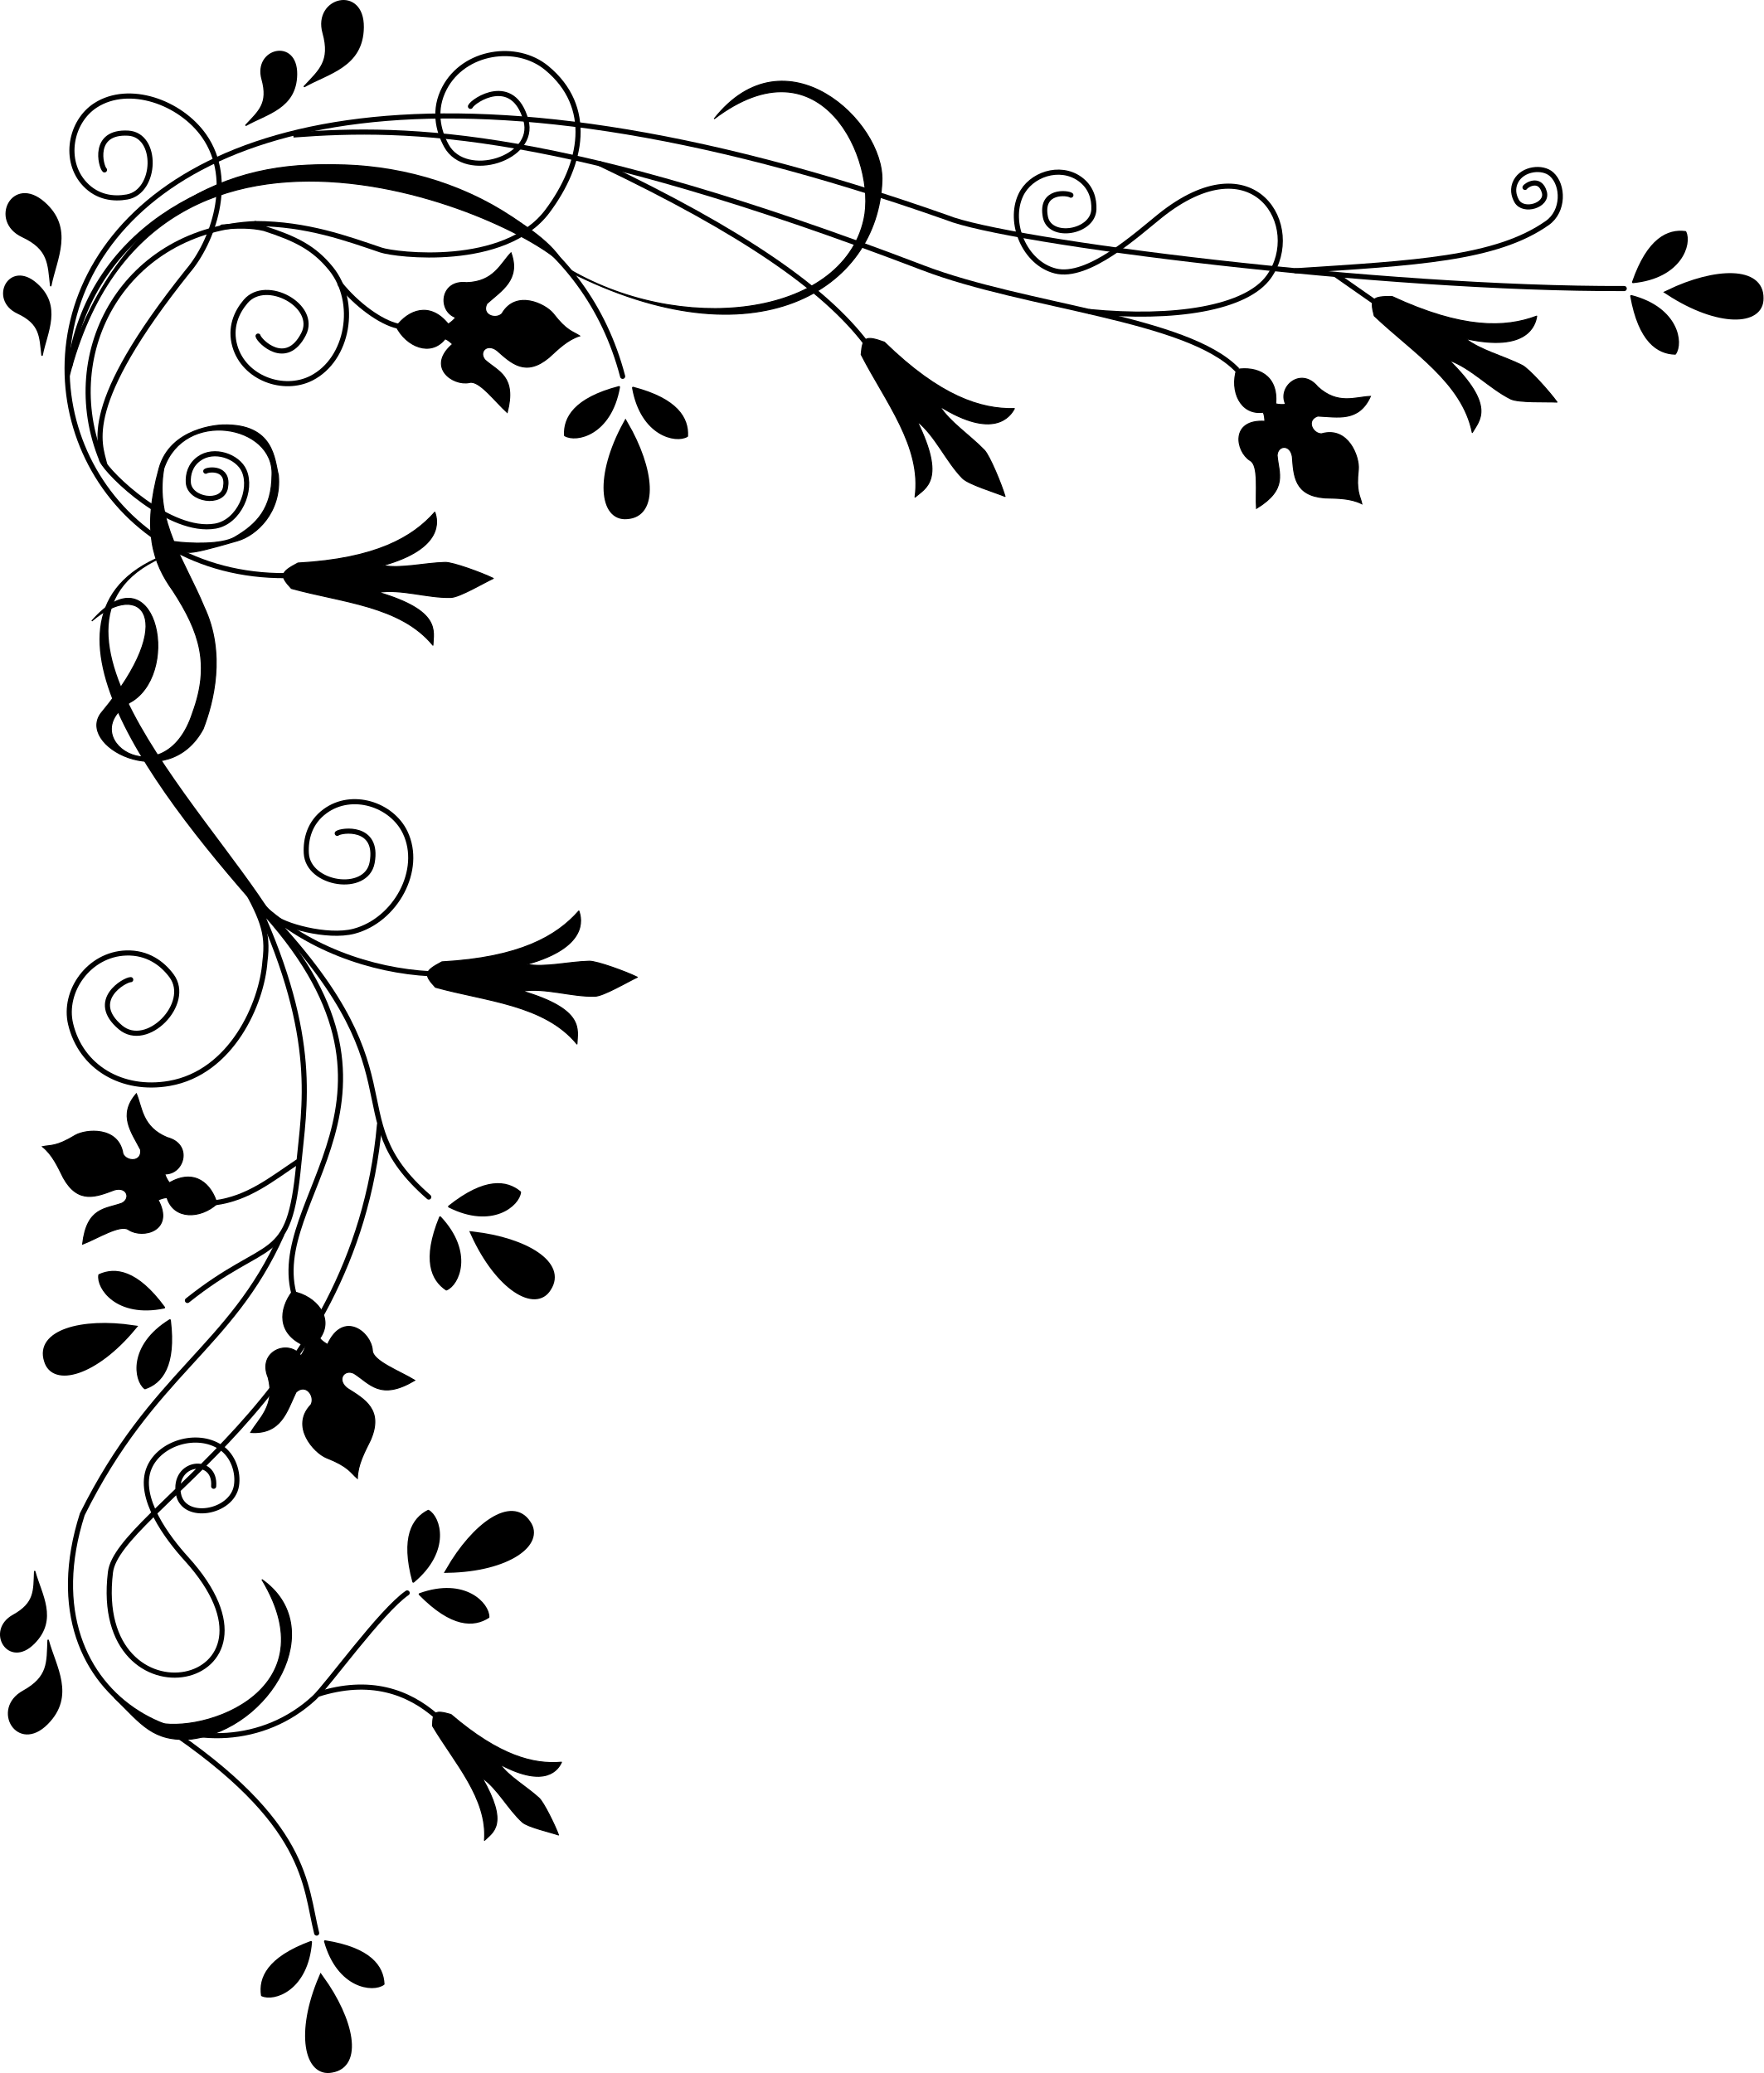
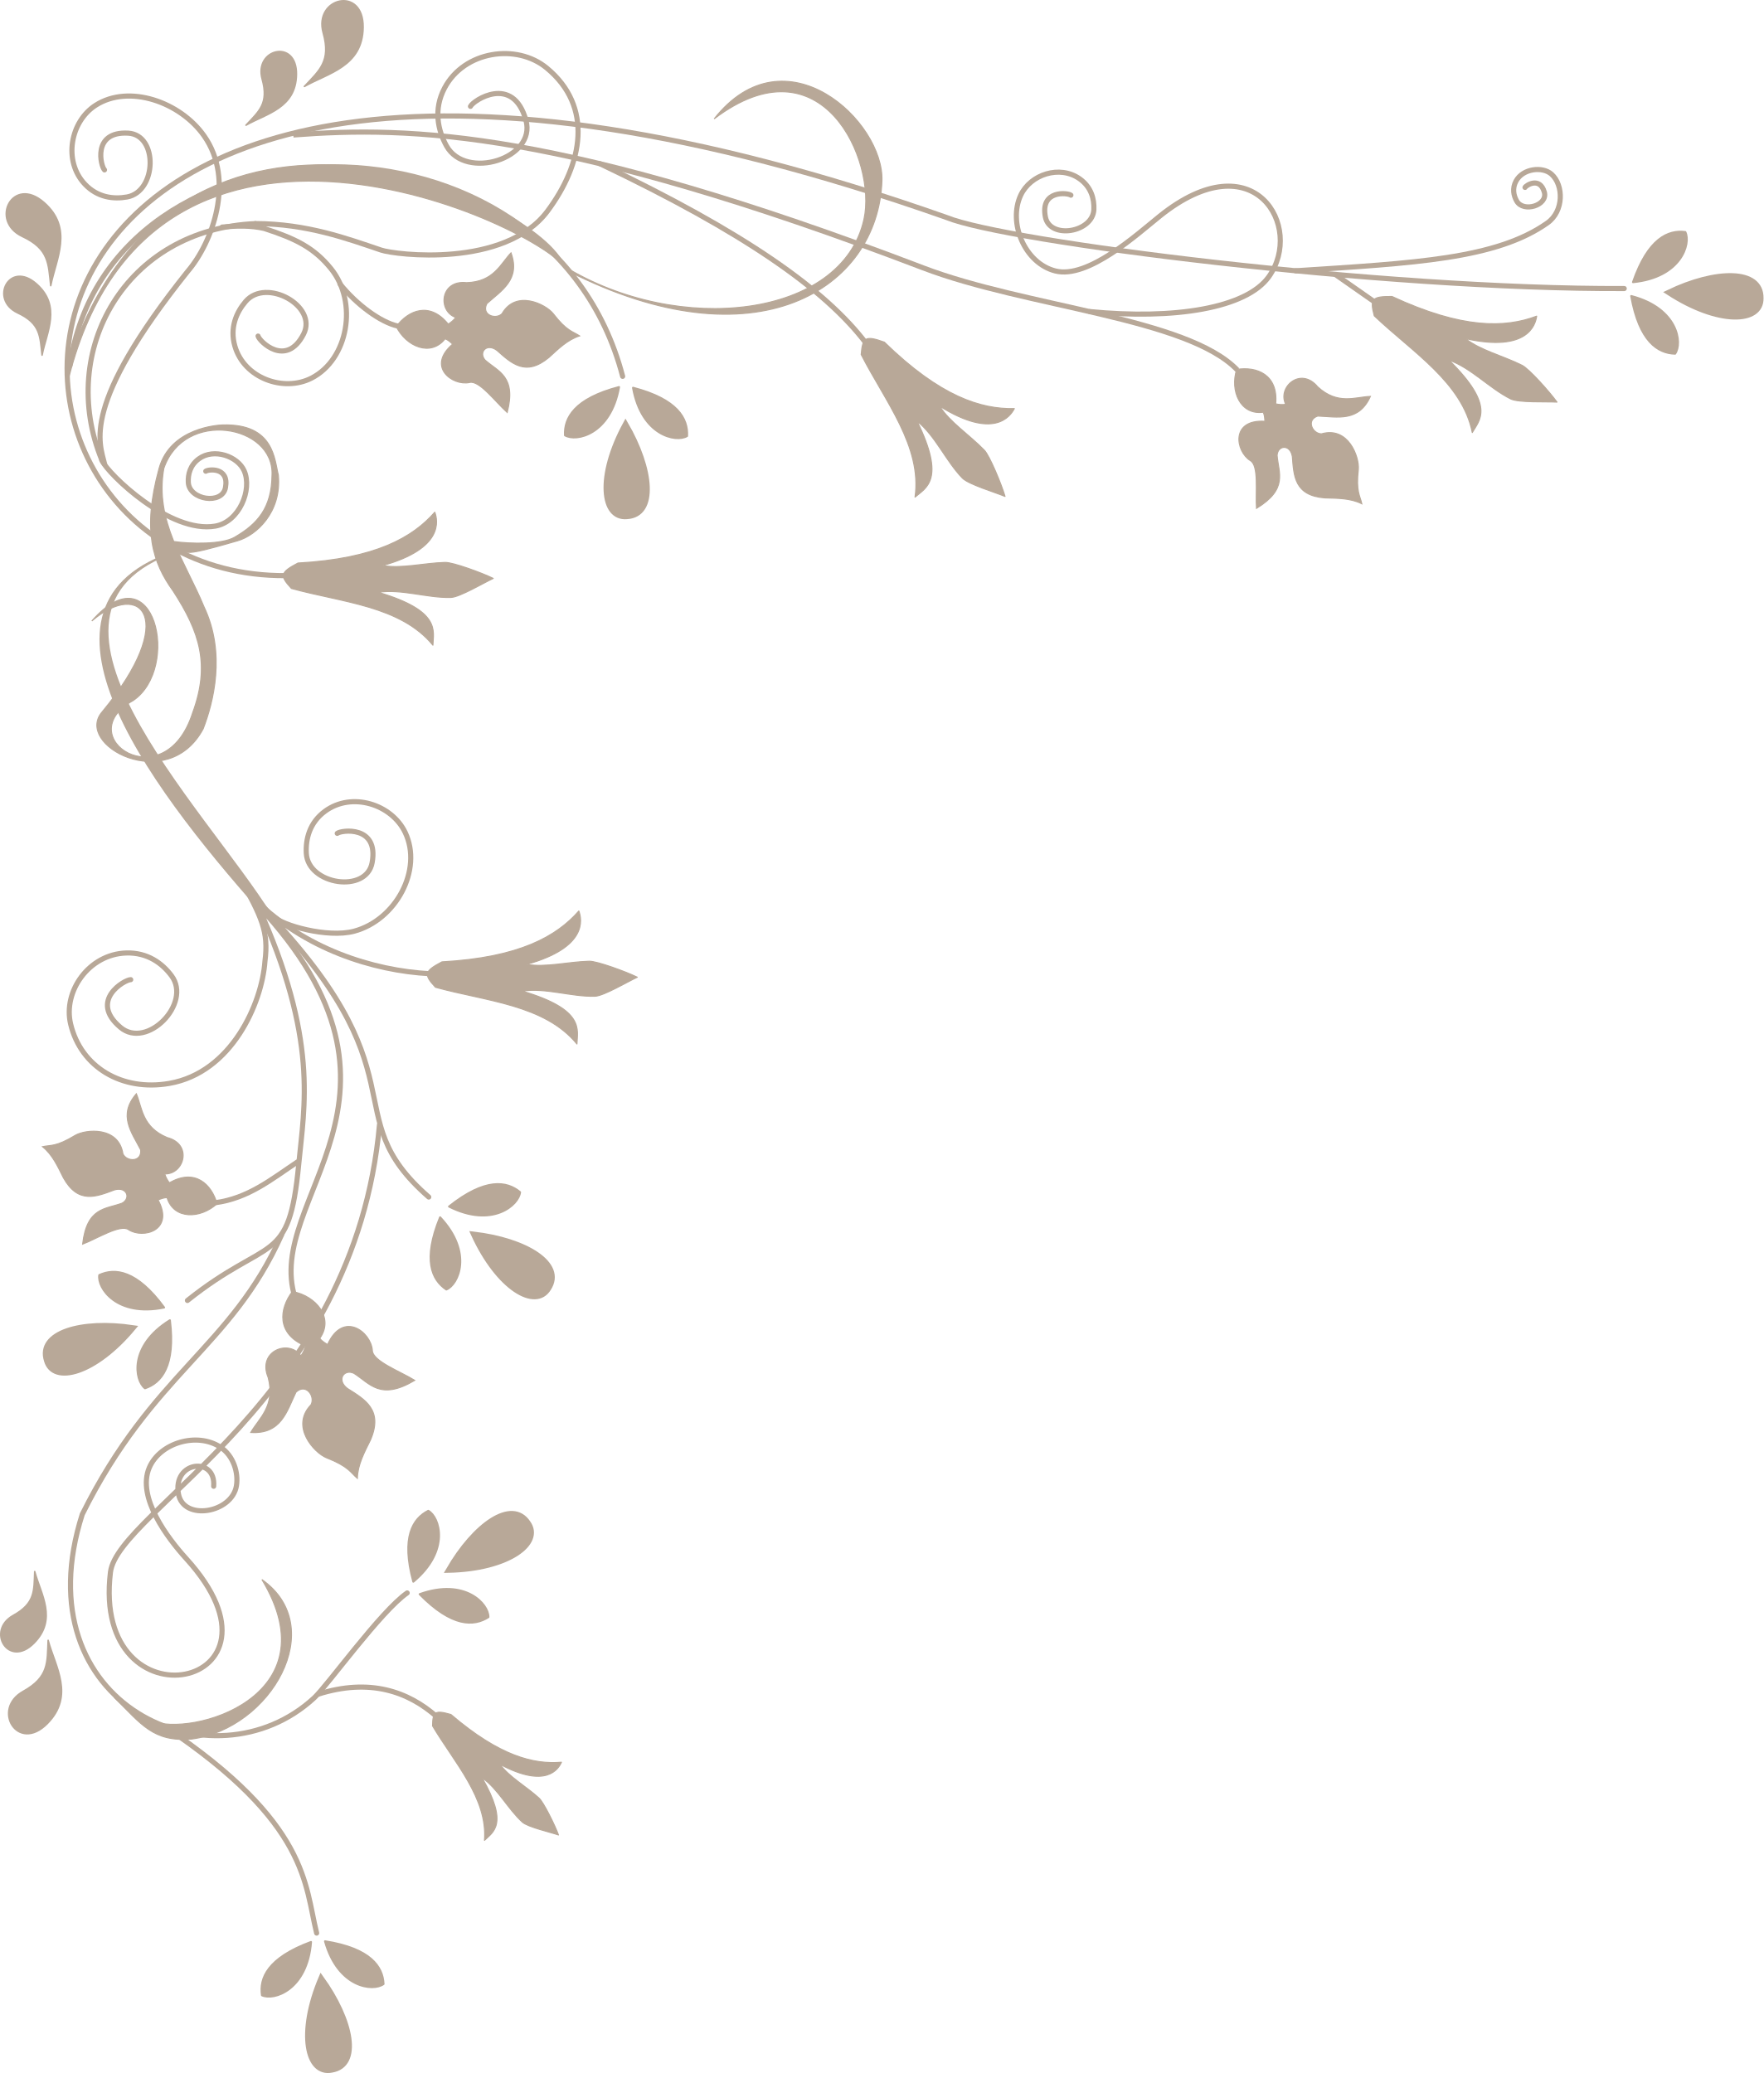
<svg xmlns="http://www.w3.org/2000/svg" id="svg3262" viewBox="0 0 344.33 404.82" version="1.1">
-   <path id="path3272" style="stroke-linejoin:round;stroke:#000000;stroke-linecap:round;stroke-width:0.3;fill:#000000" d="m48.031 24.443c2.533-2.717 4.482-4.219 3.159-8.982-1.647-5.931 6.784-7.992 6.69-0.929-0.087 6.569-5.836 7.646-9.85 9.912z" />
-   <path id="path4042" d="m59.431 16.883c2.949-3.162 5.216-4.909 3.677-10.45-1.916-6.9 7.896-9.298 7.787-1.081-0.101 7.642-6.793 8.895-11.464 11.531z" style="stroke-linejoin:round;stroke:#000000;stroke-linecap:round;stroke-width:0.3;fill:#000000" />
-   <path id="path4046" style="stroke-linejoin:round;stroke:#000000;stroke-linecap:round;stroke-width:1px;fill:none" d="m20.402 33.178c-0.702-0.658-2.503-7.573 4.626-7.176 5.905 0.329 5.592 11.415-0.215 12.463-2.638 0.476-5.771 0.11-8.23-2.489-4.305-4.551-2.825-12.26 2.086-15.414 6.532-4.196 16.543-0.63 21.178 5.964 6.108 8.69 1.614 20.844-3.183 26.446-20.985 26.257-17.217 33.502-16.234 37.655" />
-   <path id="path4051" d="m91.86 20.771c0.518-1.151 8.317-6.315 10.83 2.712 2.081 7.477-11.77 11.779-15.513 5.007-1.7-3.076-2.569-7.124-0.388-11.28 3.818-7.275 14.06-8.796 19.955-3.932 9.173 7.568 7.051 18.713 0.143 27.964-8.334 11.156-29.674 8.548-32.495 7.587-6.526-2.202-14.424-5.141-24.51-5.169" style="stroke-linejoin:round;stroke:#000000;stroke-linecap:round;stroke-width:1px;fill:none" />
-   <path id="path4053" style="stroke-linejoin:round;stroke:#000000;stroke-linecap:round;stroke-width:1px;fill:none" d="m50.388 65.631c0.22 0.98 5.481 6.251 8.884-0.384 2.819-5.496-7.301-11.062-11.305-6.381-1.819 2.126-3.143 5.143-2.106 8.731 1.816 6.281 9.519 9.014 14.943 6.252 7.215-3.674 9.114-14.824 3.834-21.367-3.343-4.142-6.964-5.884-13.038-7.861-2.607-0.607-5.33-0.537-8.225-0.279" />
-   <path id="path4055" d="m65.847 162.74c0.772-0.643 8.154-1.619 6.812 5.716-1.111 6.076-12.528 4.326-12.853-1.825-0.147-2.794 0.64-5.994 3.648-8.208 5.266-3.875 13.04-1.351 15.659 4.143 3.484 7.308-1.848 17.122-9.974 19.282-5.247 1.395-14.178-1.205-15.624-2.822-1.881-1.103-4.257-4.932-6.386-7.398" style="stroke-linejoin:round;stroke:#000000;stroke-linecap:round;stroke-width:1px;fill:none" />
-   <path id="path4057" style="stroke-linejoin:round;stroke:#000000;stroke-linecap:round;stroke-width:1px;fill:none" d="m25.522 191.31c-1.121-0.028-8.261 4.05-2.005 9.317 5.181 4.363 13.965-4.679 9.988-10.057-1.806-2.443-4.711-4.607-8.878-4.469-7.295 0.24-12.352 7.516-10.84 13.865 2.011 8.445 10.028 13.206 19.264 11.604 12.171-2.112 18.1-15.648 18.679-23.848 0.754-5.824-0.651-8.647-4.978-16.472" />
-   <path id="path4059" d="m209.09 38.115c-0.575-0.463-6.03-1.106-4.98 4.251 0.87 4.438 9.28 3.045 9.469-1.461 0.086-2.047-0.521-4.382-2.759-5.974-3.917-2.786-9.634-0.862-11.522 3.186-2.511 5.385 0.761 13.283 6.762 14.798 6.391 1.614 16.018-7.206 20.428-10.742 18.445-14.787 28.17 2.138 21.26 11.854-4.394 6.178-18.453 8.427-34.978 6.816" style="stroke-linejoin:round;stroke:#000000;stroke-linecap:round;stroke-width:1px;fill:none" />
-   <path id="path4061" style="stroke-linejoin:round;stroke:#000000;stroke-linecap:round;stroke-width:1px;fill:none" d="m297.76 36.6c0.181-0.395 2.898-2.168 3.773 0.931 0.725 2.567-4.101 4.045-5.405 1.72-0.592-1.056-0.895-2.446-0.135-3.873 1.33-2.498 5.198-2.929 6.952-1.35 2.366 2.13 2.43 7.218-0.826 9.515-9.997 7.053-25.901 7.821-49.152 9.336" />
-   <path id="path4063" style="stroke-linejoin:round;stroke:#000000;stroke-linecap:round;stroke-width:1px;fill:none" d="m40.176 92.019c0.436-0.361 4.604-0.908 3.846 3.207-0.627 3.408-7.074 2.427-7.257-1.024-0.083-1.567 0.361-3.362 2.059-4.604 2.973-2.174 7.608-0.462 8.841 2.324 1.646 3.717-0.955 10.011-5.631 10.816-8.833 1.52-20.845-10.08-22.152-12.832" />
-   <path id="path4067" d="m8.213 69.356c-0.411-3.692-0.281-6.149-4.756-8.249-5.572-2.615-1.643-10.354 3.654-5.681 4.926 4.346 1.998 9.409 1.101 13.93z" style="stroke-linejoin:round;stroke:#000000;stroke-linecap:round;stroke-width:0.3;fill:#000000" />
-   <path id="path4069" style="stroke-linejoin:round;stroke:#000000;stroke-linecap:round;stroke-width:0.3;fill:#000000" d="m9.906 55.782c-0.477-4.297-0.325-7.155-5.532-9.598-6.483-3.042-1.909-12.048 4.253-6.612 5.731 5.056 2.322 10.948 1.278 16.21z" />
-   <path id="path4071" style="stroke-linejoin:round;stroke:#000000;stroke-linecap:round;stroke-width:0.3;fill:#000000" d="m6.781 306.9c-0.157 3.712 0.14 6.154-4.181 8.555-5.38 2.99-0.931 10.442 4.034 5.418 4.618-4.672 1.35-9.524 0.146-13.973z" />
-   <path id="path4073" d="m9.399 320.33c-0.182 4.319 0.165 7.161-4.862 9.954-6.26 3.478-1.081 12.15 4.696 6.305 5.372-5.436 1.568-11.082 0.167-16.259z" style="stroke-linejoin:round;stroke:#000000;stroke-linecap:round;stroke-width:0.3;fill:#000000" />
-   <path id="path4075" style="stroke-linejoin:round;stroke:#000000;stroke-linecap:round;stroke-width:1px;fill:none" d="m41.721 290.24c0.459-5.908-8.057-4.925-6.876 1.51 0.979 5.33 10.445 3.732 11.319-1.601 0.421-2.568-0.585-5.891-3.125-7.55-4.593-3.002-11.789-0.853-13.879 3.985-2.519 5.832 3.645 13.868 7.207 17.791 23.054 25.39-18.603 33.856-14.8 2.646 1.463-12.006 47.755-33.748 52.53-87.395" />
-   <path id="path4077" style="stroke:#000000;stroke-linecap:round;stroke-width:1px;fill:none" d="m83.961 190.15c-11.212-0.582-24.551-4.921-34.195-14.496 34.01 34.476 15.053 41.654 33.948 58.107" />
-   <path id="path4079" style="stroke:#000000;stroke-linecap:round;stroke-width:1px;fill:none" d="m36.595 253.96c16.053-12.811 19.818-6.532 21.73-26.585 1.085-11.386 3.922-24.405-8.063-50.685 35.277 37.66 1.076 57.207 7.359 76.744" />
-   <path id="path4081" style="stroke:#000000;stroke-width:1px;fill:none" d="m41.96 234.88c6.542-0.851 11.047-4.605 16.23-8.053" />
-   <path id="path4083" style="stroke:#000000;stroke-linecap:round;stroke-width:1px;fill:none" d="m54.984 241.14c-9.92 22.17-25.141 26.84-38.918 54.57-11.972 37.475 25.661 53.989 45.276 35.855 2.578-2.384 13.038-16.965 18.159-20.492" />
-   <path id="path4085" style="stroke-linejoin:round;stroke:#000000;stroke-width:0.3;fill:#000000" d="m36.137 107.14c-36.95 10.902 3.815 50.467 17.008 71.892l-2.293-1.188c-22.393-25.29-49.331-61.19-14.715-70.7z" />
-   <path id="path4087" style="stroke:#000000;stroke-width:.2;fill:#000000" d="m51.137 308.46c13.865 22.955-13.905 30.878-21.639 27.553 1.149 0.563-8.285-5.593-7.124-4.457 5.237 5.123 7.484 8.66 15.038 8.051 15.484-2.033 26.911-21.883 13.725-31.147z" />
-   <path id="path4089" style="stroke:#000000;stroke-linecap:round;stroke-width:1px;fill:none" d="m32.114 337.15c28.287 18.881 27.374 31.046 29.711 40.344" />
-   <path id="path4091" style="stroke-linejoin:round;stroke:#000000;stroke-width:1px;fill:none" d="m62.067 330.86c10.091-3.206 17.618-0.566 23.238 4.402" />
-   <path id="path4093" style="stroke:#000000;stroke-linecap:round;stroke-width:1px;fill:none" d="m317.13 56.346c-47.47 0.2-120.72-9.122-132.32-13.876-200.39-70.7-198.85 70.45-128.97 69.94" />
-   <path id="path4095" style="stroke:#000000;stroke-linecap:round;stroke-width:1px;fill:none" d="m77.683 63.681c-3.379-0.74-8.083-4.212-11.302-8.235" />
-   <path id="path4097" style="stroke:#000000;stroke-width:1px;fill:none" d="m19.861 89.788c-8.682-21.223 4.605-45.083 30.116-46.126" />
-   <path id="path4099" style="stroke:#000000;stroke-linecap:round;stroke-width:1px;fill:none" d="m13.641 71.39c7.485-51.008 93.479-53.216 107.93 2.103" />
-   <path id="path4101" style="stroke:#000000;stroke-width:.2;fill:#000000" d="m13.51 73.449c16.581-64.392 91.78-29.69 97.55-20.456 36.446 18.498 60.365 3.53 61.139-17.669 0.425-11.633-18.882-29.718-32.754-12.118 21.046-15.955 31.773 8.168 29.238 19.63-4.263 19.273-36.132 22.894-58.499 9.193-4.2-12.872-75.75-45.791-96.889 19.055z" />
-   <path id="path4103" style="stroke:#000000;stroke-width:1px;fill:none" d="m241.6 72.266c-9.77-10.216-41.27-12.279-61.36-19.957-70.45-26.925-99.936-27.711-122.97-25.949" />
-   <path id="path4105" style="stroke:#000000;stroke-linecap:round;stroke-width:1px;fill:none" d="m169.08 67.001c-7.98-10.5-23.79-21.617-51.95-35.031" />
-   <g id="g4113" style="stroke:#000000;fill:#000000" transform="matrix(.99727 -.073871 .073871 .99727 -13.873 -1.5805)">
-     <path id="path4107" d="m128.67 86.913c-8.86 1.624-11.14 5.248-11.213 8.611 2.053 1.454 8.873 0.541 11.213-8.611z" style="stroke-linejoin:round;stroke:#000000;stroke-linecap:round;stroke-width:0.4;fill:#000000" />
-     <path id="path4109" d="m129.41 94.161c4.5 9.236 4.676 18.142-1.053 18.089-4.892 0.114-5.293-8.264 1.053-18.089z" style="stroke:#000000;stroke-width:1px;fill:#000000" />
-     <path id="path4111" style="stroke-linejoin:round;stroke:#000000;stroke-linecap:round;stroke-width:0.4;fill:#000000" d="m131.39 87.252c8.524 2.913 10.244 6.833 9.82 10.17-2.245 1.135-8.856-0.773-9.82-10.17z" />
+   <style>svg{color:#b8a898}</style>
+   <path id="path3272" style="stroke-linejoin:round;stroke:currentColor;stroke-linecap:round;stroke-width:0.3;fill:currentColor" d="m48.031 24.443c2.533-2.717 4.482-4.219 3.159-8.982-1.647-5.931 6.784-7.992 6.69-0.929-0.087 6.569-5.836 7.646-9.85 9.912z" />
+   <path id="path4042" d="m59.431 16.883c2.949-3.162 5.216-4.909 3.677-10.45-1.916-6.9 7.896-9.298 7.787-1.081-0.101 7.642-6.793 8.895-11.464 11.531z" style="stroke-linejoin:round;stroke:currentColor;stroke-linecap:round;stroke-width:0.3;fill:currentColor" />
+   <path id="path4046" style="stroke-linejoin:round;stroke:currentColor;stroke-linecap:round;stroke-width:1px;fill:none" d="m20.402 33.178c-0.702-0.658-2.503-7.573 4.626-7.176 5.905 0.329 5.592 11.415-0.215 12.463-2.638 0.476-5.771 0.11-8.23-2.489-4.305-4.551-2.825-12.26 2.086-15.414 6.532-4.196 16.543-0.63 21.178 5.964 6.108 8.69 1.614 20.844-3.183 26.446-20.985 26.257-17.217 33.502-16.234 37.655" />
+   <path id="path4051" d="m91.86 20.771c0.518-1.151 8.317-6.315 10.83 2.712 2.081 7.477-11.77 11.779-15.513 5.007-1.7-3.076-2.569-7.124-0.388-11.28 3.818-7.275 14.06-8.796 19.955-3.932 9.173 7.568 7.051 18.713 0.143 27.964-8.334 11.156-29.674 8.548-32.495 7.587-6.526-2.202-14.424-5.141-24.51-5.169" style="stroke-linejoin:round;stroke:currentColor;stroke-linecap:round;stroke-width:1px;fill:none" />
+   <path id="path4053" style="stroke-linejoin:round;stroke:currentColor;stroke-linecap:round;stroke-width:1px;fill:none" d="m50.388 65.631c0.22 0.98 5.481 6.251 8.884-0.384 2.819-5.496-7.301-11.062-11.305-6.381-1.819 2.126-3.143 5.143-2.106 8.731 1.816 6.281 9.519 9.014 14.943 6.252 7.215-3.674 9.114-14.824 3.834-21.367-3.343-4.142-6.964-5.884-13.038-7.861-2.607-0.607-5.33-0.537-8.225-0.279" />
+   <path id="path4055" d="m65.847 162.74c0.772-0.643 8.154-1.619 6.812 5.716-1.111 6.076-12.528 4.326-12.853-1.825-0.147-2.794 0.64-5.994 3.648-8.208 5.266-3.875 13.04-1.351 15.659 4.143 3.484 7.308-1.848 17.122-9.974 19.282-5.247 1.395-14.178-1.205-15.624-2.822-1.881-1.103-4.257-4.932-6.386-7.398" style="stroke-linejoin:round;stroke:currentColor;stroke-linecap:round;stroke-width:1px;fill:none" />
+   <path id="path4057" style="stroke-linejoin:round;stroke:currentColor;stroke-linecap:round;stroke-width:1px;fill:none" d="m25.522 191.31c-1.121-0.028-8.261 4.05-2.005 9.317 5.181 4.363 13.965-4.679 9.988-10.057-1.806-2.443-4.711-4.607-8.878-4.469-7.295 0.24-12.352 7.516-10.84 13.865 2.011 8.445 10.028 13.206 19.264 11.604 12.171-2.112 18.1-15.648 18.679-23.848 0.754-5.824-0.651-8.647-4.978-16.472" />
+   <path id="path4059" d="m209.09 38.115c-0.575-0.463-6.03-1.106-4.98 4.251 0.87 4.438 9.28 3.045 9.469-1.461 0.086-2.047-0.521-4.382-2.759-5.974-3.917-2.786-9.634-0.862-11.522 3.186-2.511 5.385 0.761 13.283 6.762 14.798 6.391 1.614 16.018-7.206 20.428-10.742 18.445-14.787 28.17 2.138 21.26 11.854-4.394 6.178-18.453 8.427-34.978 6.816" style="stroke-linejoin:round;stroke:currentColor;stroke-linecap:round;stroke-width:1px;fill:none" />
+   <path id="path4061" style="stroke-linejoin:round;stroke:currentColor;stroke-linecap:round;stroke-width:1px;fill:none" d="m297.76 36.6c0.181-0.395 2.898-2.168 3.773 0.931 0.725 2.567-4.101 4.045-5.405 1.72-0.592-1.056-0.895-2.446-0.135-3.873 1.33-2.498 5.198-2.929 6.952-1.35 2.366 2.13 2.43 7.218-0.826 9.515-9.997 7.053-25.901 7.821-49.152 9.336" />
+   <path id="path4063" style="stroke-linejoin:round;stroke:currentColor;stroke-linecap:round;stroke-width:1px;fill:none" d="m40.176 92.019c0.436-0.361 4.604-0.908 3.846 3.207-0.627 3.408-7.074 2.427-7.257-1.024-0.083-1.567 0.361-3.362 2.059-4.604 2.973-2.174 7.608-0.462 8.841 2.324 1.646 3.717-0.955 10.011-5.631 10.816-8.833 1.52-20.845-10.08-22.152-12.832" />
+   <path id="path4067" d="m8.213 69.356c-0.411-3.692-0.281-6.149-4.756-8.249-5.572-2.615-1.643-10.354 3.654-5.681 4.926 4.346 1.998 9.409 1.101 13.93z" style="stroke-linejoin:round;stroke:currentColor;stroke-linecap:round;stroke-width:0.3;fill:currentColor" />
+   <path id="path4069" style="stroke-linejoin:round;stroke:currentColor;stroke-linecap:round;stroke-width:0.3;fill:currentColor" d="m9.906 55.782c-0.477-4.297-0.325-7.155-5.532-9.598-6.483-3.042-1.909-12.048 4.253-6.612 5.731 5.056 2.322 10.948 1.278 16.21z" />
+   <path id="path4071" style="stroke-linejoin:round;stroke:currentColor;stroke-linecap:round;stroke-width:0.3;fill:currentColor" d="m6.781 306.9c-0.157 3.712 0.14 6.154-4.181 8.555-5.38 2.99-0.931 10.442 4.034 5.418 4.618-4.672 1.35-9.524 0.146-13.973z" />
+   <path id="path4073" d="m9.399 320.33c-0.182 4.319 0.165 7.161-4.862 9.954-6.26 3.478-1.081 12.15 4.696 6.305 5.372-5.436 1.568-11.082 0.167-16.259z" style="stroke-linejoin:round;stroke:currentColor;stroke-linecap:round;stroke-width:0.3;fill:currentColor" />
+   <path id="path4075" style="stroke-linejoin:round;stroke:currentColor;stroke-linecap:round;stroke-width:1px;fill:none" d="m41.721 290.24c0.459-5.908-8.057-4.925-6.876 1.51 0.979 5.33 10.445 3.732 11.319-1.601 0.421-2.568-0.585-5.891-3.125-7.55-4.593-3.002-11.789-0.853-13.879 3.985-2.519 5.832 3.645 13.868 7.207 17.791 23.054 25.39-18.603 33.856-14.8 2.646 1.463-12.006 47.755-33.748 52.53-87.395" />
+   <path id="path4077" style="stroke:currentColor;stroke-linecap:round;stroke-width:1px;fill:none" d="m83.961 190.15c-11.212-0.582-24.551-4.921-34.195-14.496 34.01 34.476 15.053 41.654 33.948 58.107" />
+   <path id="path4079" style="stroke:currentColor;stroke-linecap:round;stroke-width:1px;fill:none" d="m36.595 253.96c16.053-12.811 19.818-6.532 21.73-26.585 1.085-11.386 3.922-24.405-8.063-50.685 35.277 37.66 1.076 57.207 7.359 76.744" />
+   <path id="path4081" style="stroke:currentColor;stroke-width:1px;fill:none" d="m41.96 234.88c6.542-0.851 11.047-4.605 16.23-8.053" />
+   <path id="path4083" style="stroke:currentColor;stroke-linecap:round;stroke-width:1px;fill:none" d="m54.984 241.14c-9.92 22.17-25.141 26.84-38.918 54.57-11.972 37.475 25.661 53.989 45.276 35.855 2.578-2.384 13.038-16.965 18.159-20.492" />
+   <path id="path4085" style="stroke-linejoin:round;stroke:currentColor;stroke-width:0.3;fill:currentColor" d="m36.137 107.14c-36.95 10.902 3.815 50.467 17.008 71.892l-2.293-1.188c-22.393-25.29-49.331-61.19-14.715-70.7z" />
+   <path id="path4087" style="stroke:currentColor;stroke-width:.2;fill:currentColor" d="m51.137 308.46c13.865 22.955-13.905 30.878-21.639 27.553 1.149 0.563-8.285-5.593-7.124-4.457 5.237 5.123 7.484 8.66 15.038 8.051 15.484-2.033 26.911-21.883 13.725-31.147z" />
+   <path id="path4089" style="stroke:currentColor;stroke-linecap:round;stroke-width:1px;fill:none" d="m32.114 337.15c28.287 18.881 27.374 31.046 29.711 40.344" />
+   <path id="path4091" style="stroke-linejoin:round;stroke:currentColor;stroke-width:1px;fill:none" d="m62.067 330.86c10.091-3.206 17.618-0.566 23.238 4.402" />
+   <path id="path4093" style="stroke:currentColor;stroke-linecap:round;stroke-width:1px;fill:none" d="m317.13 56.346c-47.47 0.2-120.72-9.122-132.32-13.876-200.39-70.7-198.85 70.45-128.97 69.94" />
+   <path id="path4095" style="stroke:currentColor;stroke-linecap:round;stroke-width:1px;fill:none" d="m77.683 63.681c-3.379-0.74-8.083-4.212-11.302-8.235" />
+   <path id="path4097" style="stroke:currentColor;stroke-width:1px;fill:none" d="m19.861 89.788c-8.682-21.223 4.605-45.083 30.116-46.126" />
+   <path id="path4099" style="stroke:currentColor;stroke-linecap:round;stroke-width:1px;fill:none" d="m13.641 71.39c7.485-51.008 93.479-53.216 107.93 2.103" />
+   <path id="path4101" style="stroke:currentColor;stroke-width:.2;fill:currentColor" d="m13.51 73.449c16.581-64.392 91.78-29.69 97.55-20.456 36.446 18.498 60.365 3.53 61.139-17.669 0.425-11.633-18.882-29.718-32.754-12.118 21.046-15.955 31.773 8.168 29.238 19.63-4.263 19.273-36.132 22.894-58.499 9.193-4.2-12.872-75.75-45.791-96.889 19.055z" />
+   <path id="path4103" style="stroke:currentColor;stroke-width:1px;fill:none" d="m241.6 72.266c-9.77-10.216-41.27-12.279-61.36-19.957-70.45-26.925-99.936-27.711-122.97-25.949" />
+   <path id="path4105" style="stroke:currentColor;stroke-linecap:round;stroke-width:1px;fill:none" d="m169.08 67.001c-7.98-10.5-23.79-21.617-51.95-35.031" />
+   <g id="g4113" style="stroke:currentColor;fill:currentColor" transform="matrix(.99727 -.073871 .073871 .99727 -13.873 -1.5805)">
+     <path id="path4107" d="m128.67 86.913c-8.86 1.624-11.14 5.248-11.213 8.611 2.053 1.454 8.873 0.541 11.213-8.611z" style="stroke-linejoin:round;stroke:currentColor;stroke-linecap:round;stroke-width:0.4;fill:currentColor" />
+     <path id="path4109" d="m129.41 94.161c4.5 9.236 4.676 18.142-1.053 18.089-4.892 0.114-5.293-8.264 1.053-18.089z" style="stroke:currentColor;stroke-width:1px;fill:currentColor" />
+     <path id="path4111" style="stroke-linejoin:round;stroke:currentColor;stroke-linecap:round;stroke-width:0.4;fill:currentColor" d="m131.39 87.252c8.524 2.913 10.244 6.833 9.82 10.17-2.245 1.135-8.856-0.773-9.82-10.17z" />
  </g>
-   <g id="g4118" style="stroke:#000000;fill:#000000" transform="matrix(.53834 -.84273 .84273 .53834 -56.581 299.37)">
-     <path id="path4120" style="stroke-linejoin:round;stroke:#000000;stroke-linecap:round;stroke-width:0.4;fill:#000000" d="m128.67 86.913c-8.86 1.624-11.14 5.248-11.213 8.611 2.053 1.454 8.873 0.541 11.213-8.611z" />
-     <path id="path4122" style="stroke:#000000;stroke-width:1px;fill:#000000" d="m129.41 94.161c4.5 9.236 4.676 18.142-1.053 18.089-4.892 0.114-5.293-8.264 1.053-18.089z" />
-     <path id="path4124" d="m131.39 87.252c8.524 2.913 10.244 6.833 9.82 10.17-2.245 1.135-8.856-0.773-9.82-10.17z" style="stroke-linejoin:round;stroke:#000000;stroke-linecap:round;stroke-width:0.4;fill:#000000" />
+   <g id="g4118" style="stroke:currentColor;fill:currentColor" transform="matrix(.53834 -.84273 .84273 .53834 -56.581 299.37)">
+     <path id="path4120" style="stroke-linejoin:round;stroke:currentColor;stroke-linecap:round;stroke-width:0.4;fill:currentColor" d="m128.67 86.913c-8.86 1.624-11.14 5.248-11.213 8.611 2.053 1.454 8.873 0.541 11.213-8.611z" />
+     <path id="path4122" style="stroke:currentColor;stroke-width:1px;fill:currentColor" d="m129.41 94.161c4.5 9.236 4.676 18.142-1.053 18.089-4.892 0.114-5.293-8.264 1.053-18.089z" />
+     <path id="path4124" d="m131.39 87.252c8.524 2.913 10.244 6.833 9.82 10.17-2.245 1.135-8.856-0.773-9.82-10.17z" style="stroke-linejoin:round;stroke:currentColor;stroke-linecap:round;stroke-width:0.4;fill:currentColor" />
  </g>
-   <path id="path4126" style="stroke:#000000;stroke-width:1px;fill:none" d="m260.57 53.497 10.098 7.062" />
-   <path id="path4128" style="stroke-linejoin:round;stroke:#000000;stroke-linecap:round;stroke-width:.2;fill:#000000" d="m271.79 57.895c13.776 6.412 22.118 6.147 28.248 3.841-0.246 1.73-1.792 7.085-13.876 4.398 2.828 2.264 7.348 3.359 11.027 5.204 1.357 0.681 5.418 5.228 6.814 7.186-2.012-0.119-7.509 0.142-9.044-0.619-4.098-2.034-7.752-6.078-12.018-7.558 9.117 8.986 5.901 11.725 4.522 14.124-1.948-9.787-11.766-15.763-19.142-22.797-0.872-3.317-0.451-3.8 3.469-3.779z" />
-   <path id="path4130" d="m88.047 334.81c9.516 8.148 16.199 9.789 21.579 9.319-0.579 1.319-2.995 5.228-11.995 0.413 1.743 2.426 5.089 4.298 7.601 6.579 0.927 0.842 3.142 5.354 3.816 7.218-1.571-0.541-5.994-1.553-7.044-2.499-2.803-2.524-4.807-6.547-7.866-8.668 5.246 9.158 2.084 10.619 0.457 12.219 0.625-8.203-5.845-15.128-10.141-22.35 0.044-2.827 0.485-3.118 3.593-2.231z" style="stroke-linejoin:round;stroke:#000000;stroke-linecap:round;stroke-width:.2;fill:#000000" />
-   <g id="g4132" style="stroke:#000000;fill:#000000" transform="matrix(-.29932 -.95415 -.95415 .29932 154.61 354.58)">
-     <path id="path4134" d="m128.67 86.913c-8.86 1.624-11.14 5.248-11.213 8.611 2.053 1.454 8.873 0.541 11.213-8.611z" style="stroke-linejoin:round;stroke:#000000;stroke-linecap:round;stroke-width:0.4;fill:#000000" />
-     <path id="path4136" d="m129.41 94.161c4.5 9.236 4.676 18.142-1.053 18.089-4.892 0.114-5.293-8.264 1.053-18.089z" style="stroke:#000000;stroke-width:1px;fill:#000000" />
-     <path id="path4138" style="stroke-linejoin:round;stroke:#000000;stroke-linecap:round;stroke-width:0.4;fill:#000000" d="m131.39 87.252c8.524 2.913 10.244 6.833 9.82 10.17-2.245 1.135-8.856-0.773-9.82-10.17z" />
+   <path id="path4126" style="stroke:currentColor;stroke-width:1px;fill:none" d="m260.57 53.497 10.098 7.062" />
+   <path id="path4128" style="stroke-linejoin:round;stroke:currentColor;stroke-linecap:round;stroke-width:.2;fill:currentColor" d="m271.79 57.895c13.776 6.412 22.118 6.147 28.248 3.841-0.246 1.73-1.792 7.085-13.876 4.398 2.828 2.264 7.348 3.359 11.027 5.204 1.357 0.681 5.418 5.228 6.814 7.186-2.012-0.119-7.509 0.142-9.044-0.619-4.098-2.034-7.752-6.078-12.018-7.558 9.117 8.986 5.901 11.725 4.522 14.124-1.948-9.787-11.766-15.763-19.142-22.797-0.872-3.317-0.451-3.8 3.469-3.779z" />
+   <path id="path4130" d="m88.047 334.81c9.516 8.148 16.199 9.789 21.579 9.319-0.579 1.319-2.995 5.228-11.995 0.413 1.743 2.426 5.089 4.298 7.601 6.579 0.927 0.842 3.142 5.354 3.816 7.218-1.571-0.541-5.994-1.553-7.044-2.499-2.803-2.524-4.807-6.547-7.866-8.668 5.246 9.158 2.084 10.619 0.457 12.219 0.625-8.203-5.845-15.128-10.141-22.35 0.044-2.827 0.485-3.118 3.593-2.231z" style="stroke-linejoin:round;stroke:currentColor;stroke-linecap:round;stroke-width:.2;fill:currentColor" />
+   <g id="g4132" style="stroke:currentColor;fill:currentColor" transform="matrix(-.29932 -.95415 -.95415 .29932 154.61 354.58)">
+     <path id="path4134" d="m128.67 86.913c-8.86 1.624-11.14 5.248-11.213 8.611 2.053 1.454 8.873 0.541 11.213-8.611z" style="stroke-linejoin:round;stroke:currentColor;stroke-linecap:round;stroke-width:0.4;fill:currentColor" />
+     <path id="path4136" d="m129.41 94.161c4.5 9.236 4.676 18.142-1.053 18.089-4.892 0.114-5.293-8.264 1.053-18.089z" style="stroke:currentColor;stroke-width:1px;fill:currentColor" />
+     <path id="path4138" style="stroke-linejoin:round;stroke:currentColor;stroke-linecap:round;stroke-width:0.4;fill:currentColor" d="m131.39 87.252c8.524 2.913 10.244 6.833 9.82 10.17-2.245 1.135-8.856-0.773-9.82-10.17z" />
  </g>
-   <path id="path4140" style="stroke:#000000;stroke-width:.2;fill:#000000" d="m17.924 121.27c12.266-14.028 17.459 9.237 8.053 15.549-12.516 6.961 6.13 19.562 11.646 2.354 3.405-9.284 1.454-15.653-3.841-23.788-3.943-5.459-6.057-11.798-2.726-23.912 2.221-8.004 11.669-8.466 12.39-8.487 10.136-0.299 10.136 6.865 10.903 9.788 0.668 7.248-4.288 11.758-7.929 12.823-11.566 3.383-8.759 1.95-12.198 2.085l-0.501-1.961c3.476 0.51 9.622 0.625 12.08-0.805 4.432-2.578 7.248-5.679 7.31-12.142 0.47-9.817-17.131-12.973-21.124-1.301-1.842 10.331 4.177 18.123 7.867 27.071 4.28 9.072 1.796 18.653-0.186 23.788-6.969 13-25.324 3.131-19.7-3.345 15.033-18.169 7.56-25.934-2.044-17.717z" />
-   <path id="path4142" style="stroke:#000000;stroke-width:.2;fill:#000000" d="m241.46 72.143c3.909-0.638 8.139 1.009 7.62 6.721 0.603 0.158 1.43 0.182 1.951 0.093-1.678-3.395 2.962-7.421 6.257-3.407 3.933 3.602 7.345 1.965 10.283 1.858-2.282 5.061-6.42 3.995-10.283 3.841-2.362 0.802-0.974 3.492 0.743 3.469 5.249-1.51 7.407 4.56 7.186 6.938-0.488 4.351 0.314 5.095 0.681 6.721-2.248-1.109-4.761-1.073-7.248-1.146-5.911-0.456-6.035-4.301-6.319-8.053-0.404-2.514-2.88-2.237-2.974-0.248 0.271 3.429 2.194 6.547-4.027 10.345-0.215-3.046 0.509-8.401-1.224-9.339-2.848-1.798-3.909-8.077 2.865-7.666-0.034-0.468-0.041-1.218-0.341-1.766-4.486 0.602-6.496-4.201-5.173-8.363z" />
-   <path id="path4144" d="m77.364 63.768c2.362-3.179 6.546-4.942 10.149-0.479 0.543-0.306 1.153-0.865 1.466-1.292-3.568-1.269-3.04-7.389 2.12-6.801 5.331-0.152 6.641-3.703 8.676-5.824 1.885 5.222-1.828 7.338-4.709 9.916-1.138 2.22 1.732 3.185 2.949 1.973 2.718-4.738 8.492-1.883 9.989-0.021 2.678 3.464 3.772 3.439 5.168 4.351-2.386 0.769-4.165 2.544-6.001 4.223-4.561 3.788-7.327 1.113-10.142-1.383-2.04-1.524-3.625 0.399-2.307 1.892 2.582 2.273 6.133 3.173 4.311 10.23-2.275-2.037-5.483-6.386-7.379-5.853-3.296 0.692-8.429-3.077-3.28-7.498-0.35-0.312-0.878-0.846-1.474-1.03-2.802 3.555-7.588 1.506-9.535-2.403z" style="stroke:#000000;stroke-width:.2;fill:#000000" />
-   <path id="path4146" style="stroke:#000000;stroke-width:.2;fill:#000000" d="m42.378 235.07c-1.065-3.815-4.337-6.962-9.302-4.089-0.397-0.481-0.766-1.221-0.904-1.732 3.786 0.096 5.489-5.806 0.462-7.109-4.921-2.055-4.87-5.839-6.009-8.55-3.633 4.198-0.927 7.505 0.837 10.945 0.265 2.48-2.759 2.351-3.46 0.784-0.837-5.398-7.25-4.804-9.316-3.604-3.743 2.272-4.755 1.857-6.385 2.207 1.952 1.574 2.975 3.869 4.086 6.095 2.898 5.172 6.44 3.668 9.963 2.349 2.451-0.69 3.24 1.673 1.475 2.594-3.225 1.195-6.863 0.761-7.695 8.002 2.854-1.085 7.409-3.993 8.988-2.815 2.828 1.829 8.972 0.152 5.752-5.822 0.439-0.166 1.123-0.475 1.745-0.433 1.34 4.324 6.542 4.129 9.763 1.178z" />
-   <path id="path4148" d="m57.083 252.21c-2.575 3.403-3.136 8.262 2.567 10.643-0.153 0.654-0.547 1.454-0.894 1.906-2.39-3.308-8.56-0.914-6.396 4.245 1.451 5.56-1.826 7.986-3.406 10.732 5.97 0.373 7.038-4.105 8.836-7.863 1.953-1.847 3.817 0.83 2.931 2.455-4.081 4.241 0.615 9.352 2.992 10.339 4.391 1.725 4.696 2.864 6.06 4.033 0.075-2.7 1.374-5.075 2.557-7.482 2.541-5.861-1.06-7.915-4.491-10.074-2.192-1.651-0.681-3.87 1.261-2.958 3.13 1.985 5.133 5.386 11.883 1.372-2.793-1.738-8.26-3.744-8.281-5.867-0.279-3.618-5.727-7.79-8.746-1.13-0.428-0.268-1.14-0.653-1.51-1.213 2.832-3.971-0.732-8.304-5.363-9.138z" style="stroke:#000000;stroke-width:.2;fill:#000000" />
-   <g id="g4152" style="stroke:#000000;fill:#000000" transform="matrix(.0040788 -.99999 .99999 .0040788 231.06 186.13)">
-     <path id="path4154" style="stroke-linejoin:round;stroke:#000000;stroke-linecap:round;stroke-width:0.4;fill:#000000" d="m128.67 86.913c-8.86 1.624-11.14 5.248-11.213 8.611 2.053 1.454 8.873 0.541 11.213-8.611z" />
-     <path id="path4156" style="stroke:#000000;stroke-width:1px;fill:#000000" d="m129.41 94.161c4.5 9.236 4.676 18.142-1.053 18.089-4.892 0.114-5.293-8.264 1.053-18.089z" />
-     <path id="path4158" d="m131.39 87.252c8.524 2.913 10.244 6.833 9.82 10.17-2.245 1.135-8.856-0.773-9.82-10.17z" style="stroke-linejoin:round;stroke:#000000;stroke-linecap:round;stroke-width:0.4;fill:#000000" />
+   <path id="path4140" style="stroke:currentColor;stroke-width:.2;fill:currentColor" d="m17.924 121.27c12.266-14.028 17.459 9.237 8.053 15.549-12.516 6.961 6.13 19.562 11.646 2.354 3.405-9.284 1.454-15.653-3.841-23.788-3.943-5.459-6.057-11.798-2.726-23.912 2.221-8.004 11.669-8.466 12.39-8.487 10.136-0.299 10.136 6.865 10.903 9.788 0.668 7.248-4.288 11.758-7.929 12.823-11.566 3.383-8.759 1.95-12.198 2.085l-0.501-1.961c3.476 0.51 9.622 0.625 12.08-0.805 4.432-2.578 7.248-5.679 7.31-12.142 0.47-9.817-17.131-12.973-21.124-1.301-1.842 10.331 4.177 18.123 7.867 27.071 4.28 9.072 1.796 18.653-0.186 23.788-6.969 13-25.324 3.131-19.7-3.345 15.033-18.169 7.56-25.934-2.044-17.717z" />
+   <path id="path4142" style="stroke:currentColor;stroke-width:.2;fill:currentColor" d="m241.46 72.143c3.909-0.638 8.139 1.009 7.62 6.721 0.603 0.158 1.43 0.182 1.951 0.093-1.678-3.395 2.962-7.421 6.257-3.407 3.933 3.602 7.345 1.965 10.283 1.858-2.282 5.061-6.42 3.995-10.283 3.841-2.362 0.802-0.974 3.492 0.743 3.469 5.249-1.51 7.407 4.56 7.186 6.938-0.488 4.351 0.314 5.095 0.681 6.721-2.248-1.109-4.761-1.073-7.248-1.146-5.911-0.456-6.035-4.301-6.319-8.053-0.404-2.514-2.88-2.237-2.974-0.248 0.271 3.429 2.194 6.547-4.027 10.345-0.215-3.046 0.509-8.401-1.224-9.339-2.848-1.798-3.909-8.077 2.865-7.666-0.034-0.468-0.041-1.218-0.341-1.766-4.486 0.602-6.496-4.201-5.173-8.363z" />
+   <path id="path4144" d="m77.364 63.768c2.362-3.179 6.546-4.942 10.149-0.479 0.543-0.306 1.153-0.865 1.466-1.292-3.568-1.269-3.04-7.389 2.12-6.801 5.331-0.152 6.641-3.703 8.676-5.824 1.885 5.222-1.828 7.338-4.709 9.916-1.138 2.22 1.732 3.185 2.949 1.973 2.718-4.738 8.492-1.883 9.989-0.021 2.678 3.464 3.772 3.439 5.168 4.351-2.386 0.769-4.165 2.544-6.001 4.223-4.561 3.788-7.327 1.113-10.142-1.383-2.04-1.524-3.625 0.399-2.307 1.892 2.582 2.273 6.133 3.173 4.311 10.23-2.275-2.037-5.483-6.386-7.379-5.853-3.296 0.692-8.429-3.077-3.28-7.498-0.35-0.312-0.878-0.846-1.474-1.03-2.802 3.555-7.588 1.506-9.535-2.403z" style="stroke:currentColor;stroke-width:.2;fill:currentColor" />
+   <path id="path4146" style="stroke:currentColor;stroke-width:.2;fill:currentColor" d="m42.378 235.07c-1.065-3.815-4.337-6.962-9.302-4.089-0.397-0.481-0.766-1.221-0.904-1.732 3.786 0.096 5.489-5.806 0.462-7.109-4.921-2.055-4.87-5.839-6.009-8.55-3.633 4.198-0.927 7.505 0.837 10.945 0.265 2.48-2.759 2.351-3.46 0.784-0.837-5.398-7.25-4.804-9.316-3.604-3.743 2.272-4.755 1.857-6.385 2.207 1.952 1.574 2.975 3.869 4.086 6.095 2.898 5.172 6.44 3.668 9.963 2.349 2.451-0.69 3.24 1.673 1.475 2.594-3.225 1.195-6.863 0.761-7.695 8.002 2.854-1.085 7.409-3.993 8.988-2.815 2.828 1.829 8.972 0.152 5.752-5.822 0.439-0.166 1.123-0.475 1.745-0.433 1.34 4.324 6.542 4.129 9.763 1.178z" />
+   <path id="path4148" d="m57.083 252.21c-2.575 3.403-3.136 8.262 2.567 10.643-0.153 0.654-0.547 1.454-0.894 1.906-2.39-3.308-8.56-0.914-6.396 4.245 1.451 5.56-1.826 7.986-3.406 10.732 5.97 0.373 7.038-4.105 8.836-7.863 1.953-1.847 3.817 0.83 2.931 2.455-4.081 4.241 0.615 9.352 2.992 10.339 4.391 1.725 4.696 2.864 6.06 4.033 0.075-2.7 1.374-5.075 2.557-7.482 2.541-5.861-1.06-7.915-4.491-10.074-2.192-1.651-0.681-3.87 1.261-2.958 3.13 1.985 5.133 5.386 11.883 1.372-2.793-1.738-8.26-3.744-8.281-5.867-0.279-3.618-5.727-7.79-8.746-1.13-0.428-0.268-1.14-0.653-1.51-1.213 2.832-3.971-0.732-8.304-5.363-9.138z" style="stroke:currentColor;stroke-width:.2;fill:currentColor" />
+   <g id="g4152" style="stroke:currentColor;fill:currentColor" transform="matrix(.0040788 -.99999 .99999 .0040788 231.06 186.13)">
+     <path id="path4154" style="stroke-linejoin:round;stroke:currentColor;stroke-linecap:round;stroke-width:0.4;fill:currentColor" d="m128.67 86.913c-8.86 1.624-11.14 5.248-11.213 8.611 2.053 1.454 8.873 0.541 11.213-8.611z" />
+     <path id="path4156" style="stroke:currentColor;stroke-width:1px;fill:currentColor" d="m129.41 94.161c4.5 9.236 4.676 18.142-1.053 18.089-4.892 0.114-5.293-8.264 1.053-18.089z" />
+     <path id="path4158" d="m131.39 87.252c8.524 2.913 10.244 6.833 9.82 10.17-2.245 1.135-8.856-0.773-9.82-10.17z" style="stroke-linejoin:round;stroke:currentColor;stroke-linecap:round;stroke-width:0.4;fill:currentColor" />
  </g>
-   <path id="path4160" d="m58.175 109.95c15.172-0.841 22.403-5.008 26.722-9.932 0.599 1.642 1.76 7.093-10.163 10.421 3.562 0.663 8.063-0.502 12.178-0.61 1.518-0.04 7.243 2.056 9.398 3.124-1.831 0.843-6.555 3.666-8.268 3.718-4.573 0.139-9.702-1.705-14.162-0.999 12.277 3.625 10.732 7.557 10.647 10.323-6.332-7.712-17.808-8.353-27.629-11.079-2.332-2.514-2.19-3.139 1.278-4.968z" style="stroke-linejoin:round;stroke:#000000;stroke-linecap:round;stroke-width:.2;fill:#000000" />
-   <path id="path4162" style="stroke-linejoin:round;stroke:#000000;stroke-linecap:round;stroke-width:.2;fill:#000000" d="m86.298 187.83c15.172-0.841 22.403-5.008 26.722-9.932 0.599 1.642 1.76 7.093-10.163 10.421 3.562 0.663 8.063-0.502 12.178-0.61 1.518-0.04 7.243 2.056 9.397 3.124-1.831 0.843-6.555 3.666-8.268 3.718-4.573 0.139-9.702-1.705-14.162-0.999 12.277 3.625 10.732 7.557 10.647 10.323-6.332-7.712-17.808-8.353-27.629-11.079-2.332-2.514-2.19-3.139 1.278-4.968z" />
-   <g id="g4164" style="stroke:#000000;fill:#000000" transform="matrix(-.56006 -.82845 .82845 -.56006 82.005 466.59)">
-     <path id="path4166" d="m128.67 86.913c-8.86 1.624-11.14 5.248-11.213 8.611 2.053 1.454 8.873 0.541 11.213-8.611z" style="stroke-linejoin:round;stroke:#000000;stroke-linecap:round;stroke-width:0.4;fill:#000000" />
-     <path id="path4168" d="m129.41 94.161c4.5 9.236 4.676 18.142-1.053 18.089-4.892 0.114-5.293-8.264 1.053-18.089z" style="stroke:#000000;stroke-width:1px;fill:#000000" />
-     <path id="path4170" style="stroke-linejoin:round;stroke:#000000;stroke-linecap:round;stroke-width:0.4;fill:#000000" d="m131.39 87.252c8.524 2.913 10.244 6.833 9.82 10.17-2.245 1.135-8.856-0.773-9.82-10.17z" />
+   <path id="path4160" d="m58.175 109.95c15.172-0.841 22.403-5.008 26.722-9.932 0.599 1.642 1.76 7.093-10.163 10.421 3.562 0.663 8.063-0.502 12.178-0.61 1.518-0.04 7.243 2.056 9.398 3.124-1.831 0.843-6.555 3.666-8.268 3.718-4.573 0.139-9.702-1.705-14.162-0.999 12.277 3.625 10.732 7.557 10.647 10.323-6.332-7.712-17.808-8.353-27.629-11.079-2.332-2.514-2.19-3.139 1.278-4.968z" style="stroke-linejoin:round;stroke:currentColor;stroke-linecap:round;stroke-width:.2;fill:currentColor" />
+   <path id="path4162" style="stroke-linejoin:round;stroke:currentColor;stroke-linecap:round;stroke-width:.2;fill:currentColor" d="m86.298 187.83c15.172-0.841 22.403-5.008 26.722-9.932 0.599 1.642 1.76 7.093-10.163 10.421 3.562 0.663 8.063-0.502 12.178-0.61 1.518-0.04 7.243 2.056 9.397 3.124-1.831 0.843-6.555 3.666-8.268 3.718-4.573 0.139-9.702-1.705-14.162-0.999 12.277 3.625 10.732 7.557 10.647 10.323-6.332-7.712-17.808-8.353-27.629-11.079-2.332-2.514-2.19-3.139 1.278-4.968z" />
+   <g id="g4164" style="stroke:currentColor;fill:currentColor" transform="matrix(-.56006 -.82845 .82845 -.56006 82.005 466.59)">
+     <path id="path4166" d="m128.67 86.913c-8.86 1.624-11.14 5.248-11.213 8.611 2.053 1.454 8.873 0.541 11.213-8.611z" style="stroke-linejoin:round;stroke:currentColor;stroke-linecap:round;stroke-width:0.4;fill:currentColor" />
+     <path id="path4168" d="m129.41 94.161c4.5 9.236 4.676 18.142-1.053 18.089-4.892 0.114-5.293-8.264 1.053-18.089z" style="stroke:currentColor;stroke-width:1px;fill:currentColor" />
+     <path id="path4170" style="stroke-linejoin:round;stroke:currentColor;stroke-linecap:round;stroke-width:0.4;fill:currentColor" d="m131.39 87.252c8.524 2.913 10.244 6.833 9.82 10.17-2.245 1.135-8.856-0.773-9.82-10.17z" />
  </g>
-   <g id="g4172" style="stroke:#000000;fill:#000000" transform="matrix(.9852 -.17138 .17138 .9852 -80.935 315.66)">
-     <path id="path4174" style="stroke-linejoin:round;stroke:#000000;stroke-linecap:round;stroke-width:0.4;fill:#000000" d="m128.67 86.913c-8.86 1.624-11.14 5.248-11.213 8.611 2.053 1.454 8.873 0.541 11.213-8.611z" />
-     <path id="path4176" style="stroke:#000000;stroke-width:1px;fill:#000000" d="m129.41 94.161c4.5 9.236 4.676 18.142-1.053 18.089-4.892 0.114-5.293-8.264 1.053-18.089z" />
-     <path id="path4178" d="m131.39 87.252c8.524 2.913 10.244 6.833 9.82 10.17-2.245 1.135-8.856-0.773-9.82-10.17z" style="stroke-linejoin:round;stroke:#000000;stroke-linecap:round;stroke-width:0.4;fill:#000000" />
+   <g id="g4172" style="stroke:currentColor;fill:currentColor" transform="matrix(.9852 -.17138 .17138 .9852 -80.935 315.66)">
+     <path id="path4174" style="stroke-linejoin:round;stroke:currentColor;stroke-linecap:round;stroke-width:0.4;fill:currentColor" d="m128.67 86.913c-8.86 1.624-11.14 5.248-11.213 8.611 2.053 1.454 8.873 0.541 11.213-8.611z" />
+     <path id="path4176" style="stroke:currentColor;stroke-width:1px;fill:currentColor" d="m129.41 94.161c4.5 9.236 4.676 18.142-1.053 18.089-4.892 0.114-5.293-8.264 1.053-18.089z" />
+     <path id="path4178" d="m131.39 87.252c8.524 2.913 10.244 6.833 9.82 10.17-2.245 1.135-8.856-0.773-9.82-10.17z" style="stroke-linejoin:round;stroke:currentColor;stroke-linecap:round;stroke-width:0.4;fill:currentColor" />
  </g>
-   <path id="path4180" d="m172.67 66.815c10.876 10.611 18.835 13.123 25.383 12.977-0.805 1.551-4.036 6.092-14.55-0.444 1.919 3.073 5.821 5.602 8.682 8.561 1.055 1.092 3.381 6.727 4.051 9.037-1.859-0.779-7.133-2.352-8.329-3.579-3.194-3.276-5.302-8.302-8.838-11.111 5.628 11.498 1.686 13.017-0.41 14.825 1.402-9.88-5.883-18.769-10.514-27.849 0.276-3.418 0.832-3.736 4.525-2.417z" style="stroke-linejoin:round;stroke:#000000;stroke-linecap:round;stroke-width:.2;fill:#000000" />
+   <path id="path4180" d="m172.67 66.815c10.876 10.611 18.835 13.123 25.383 12.977-0.805 1.551-4.036 6.092-14.55-0.444 1.919 3.073 5.821 5.602 8.682 8.561 1.055 1.092 3.381 6.727 4.051 9.037-1.859-0.779-7.133-2.352-8.329-3.579-3.194-3.276-5.302-8.302-8.838-11.111 5.628 11.498 1.686 13.017-0.41 14.825 1.402-9.88-5.883-18.769-10.514-27.849 0.276-3.418 0.832-3.736 4.525-2.417z" style="stroke-linejoin:round;stroke:currentColor;stroke-linecap:round;stroke-width:.2;fill:currentColor" />
</svg>
